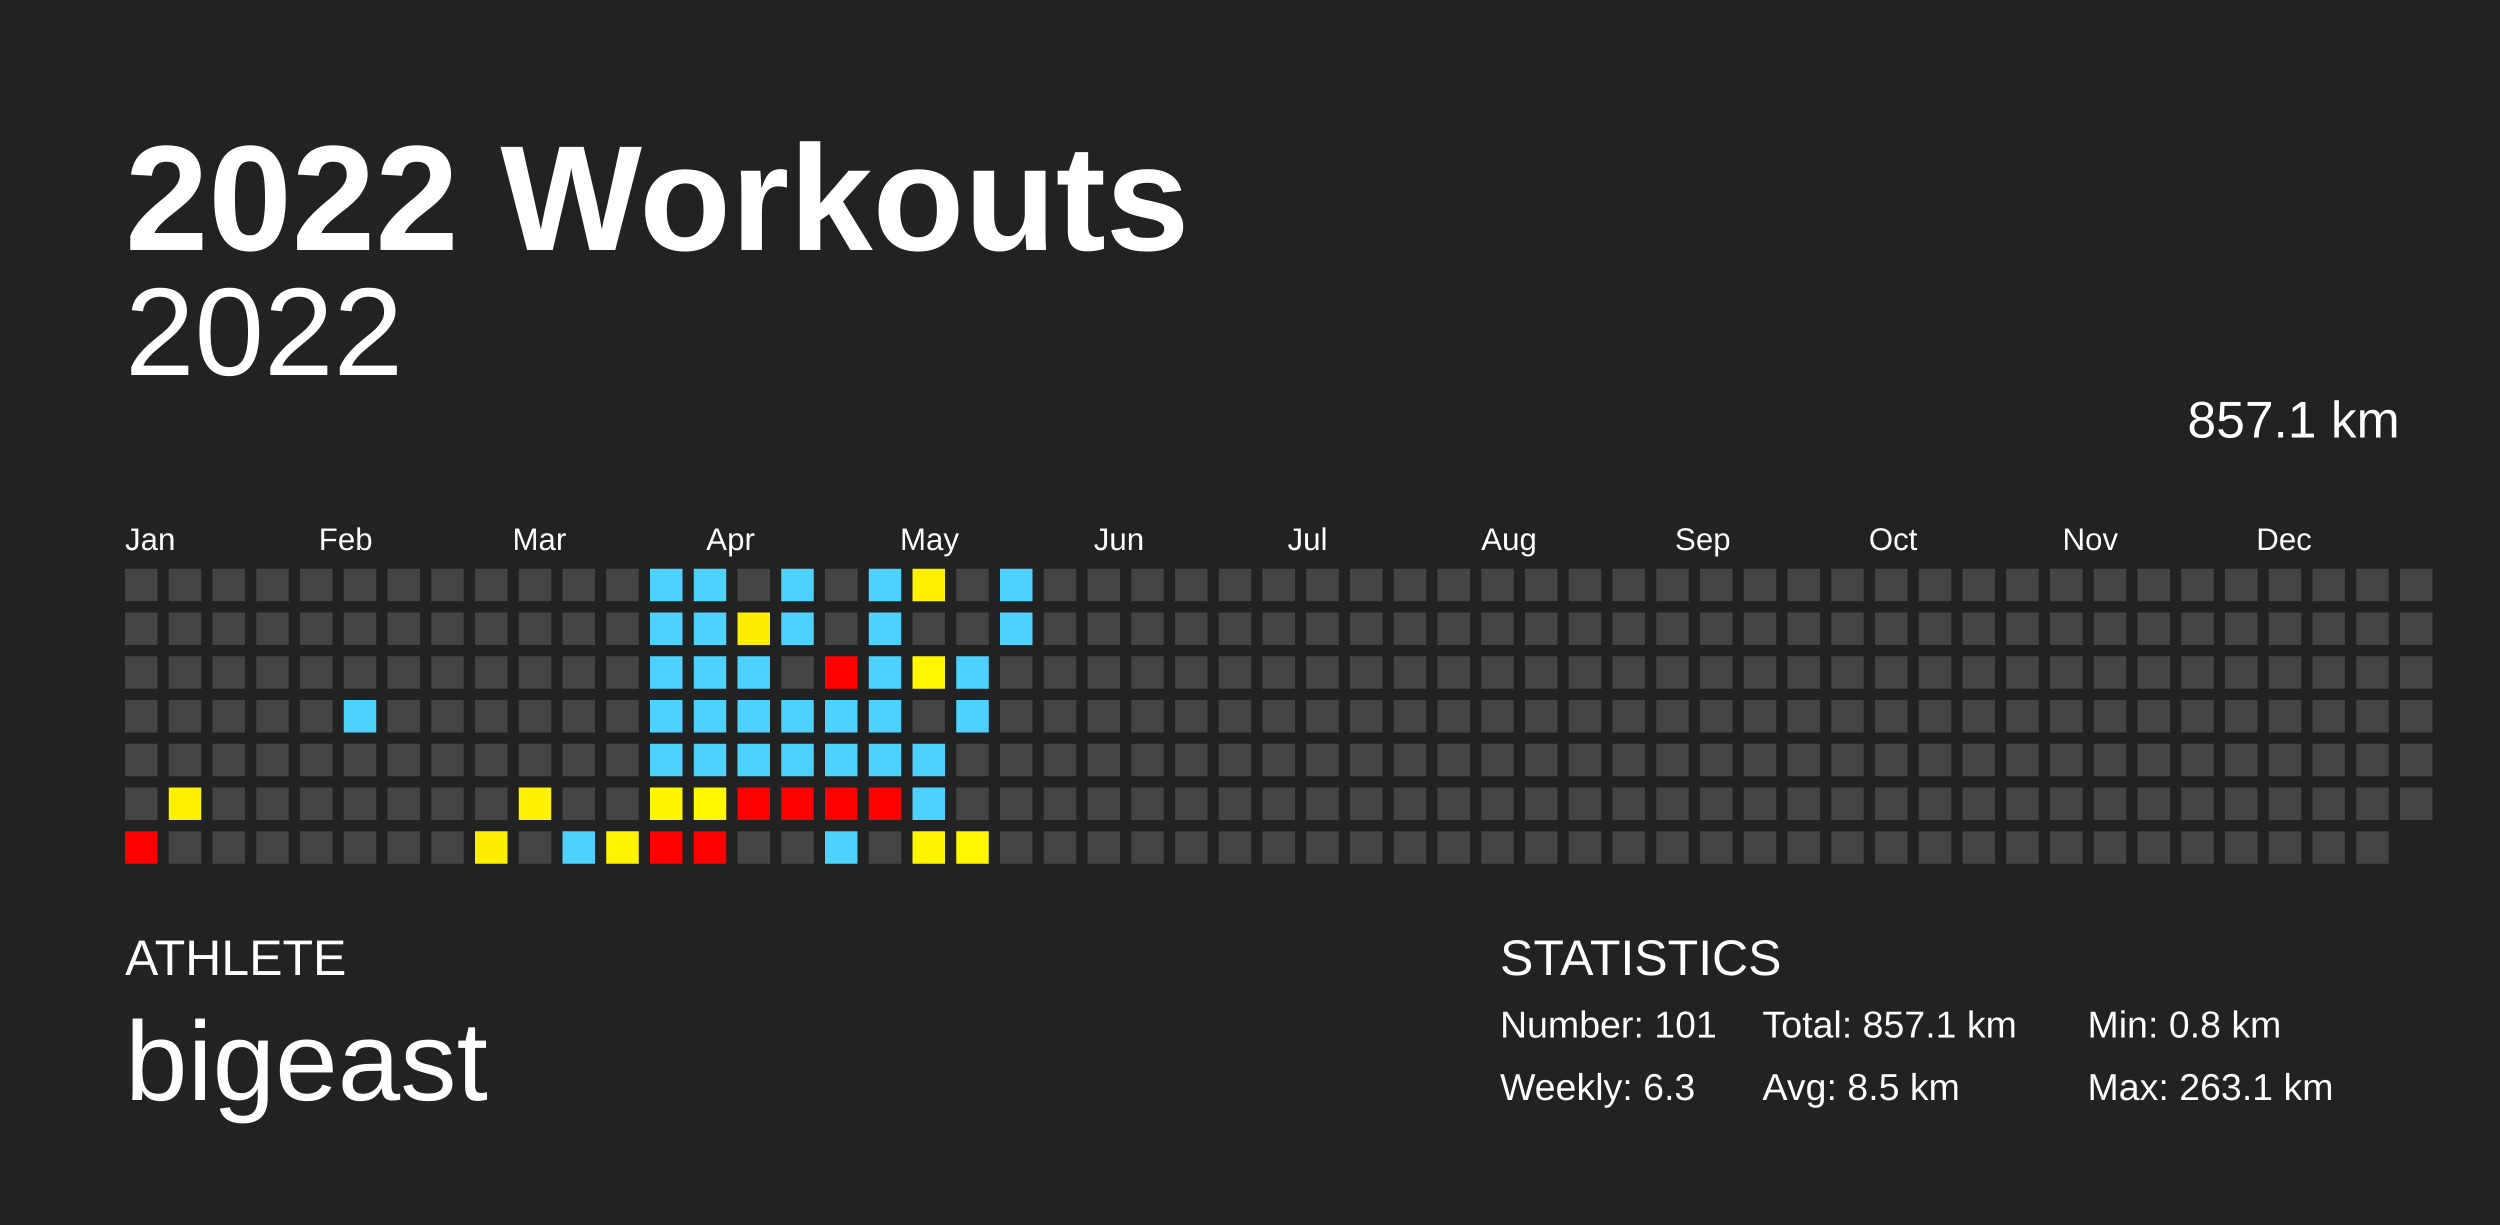
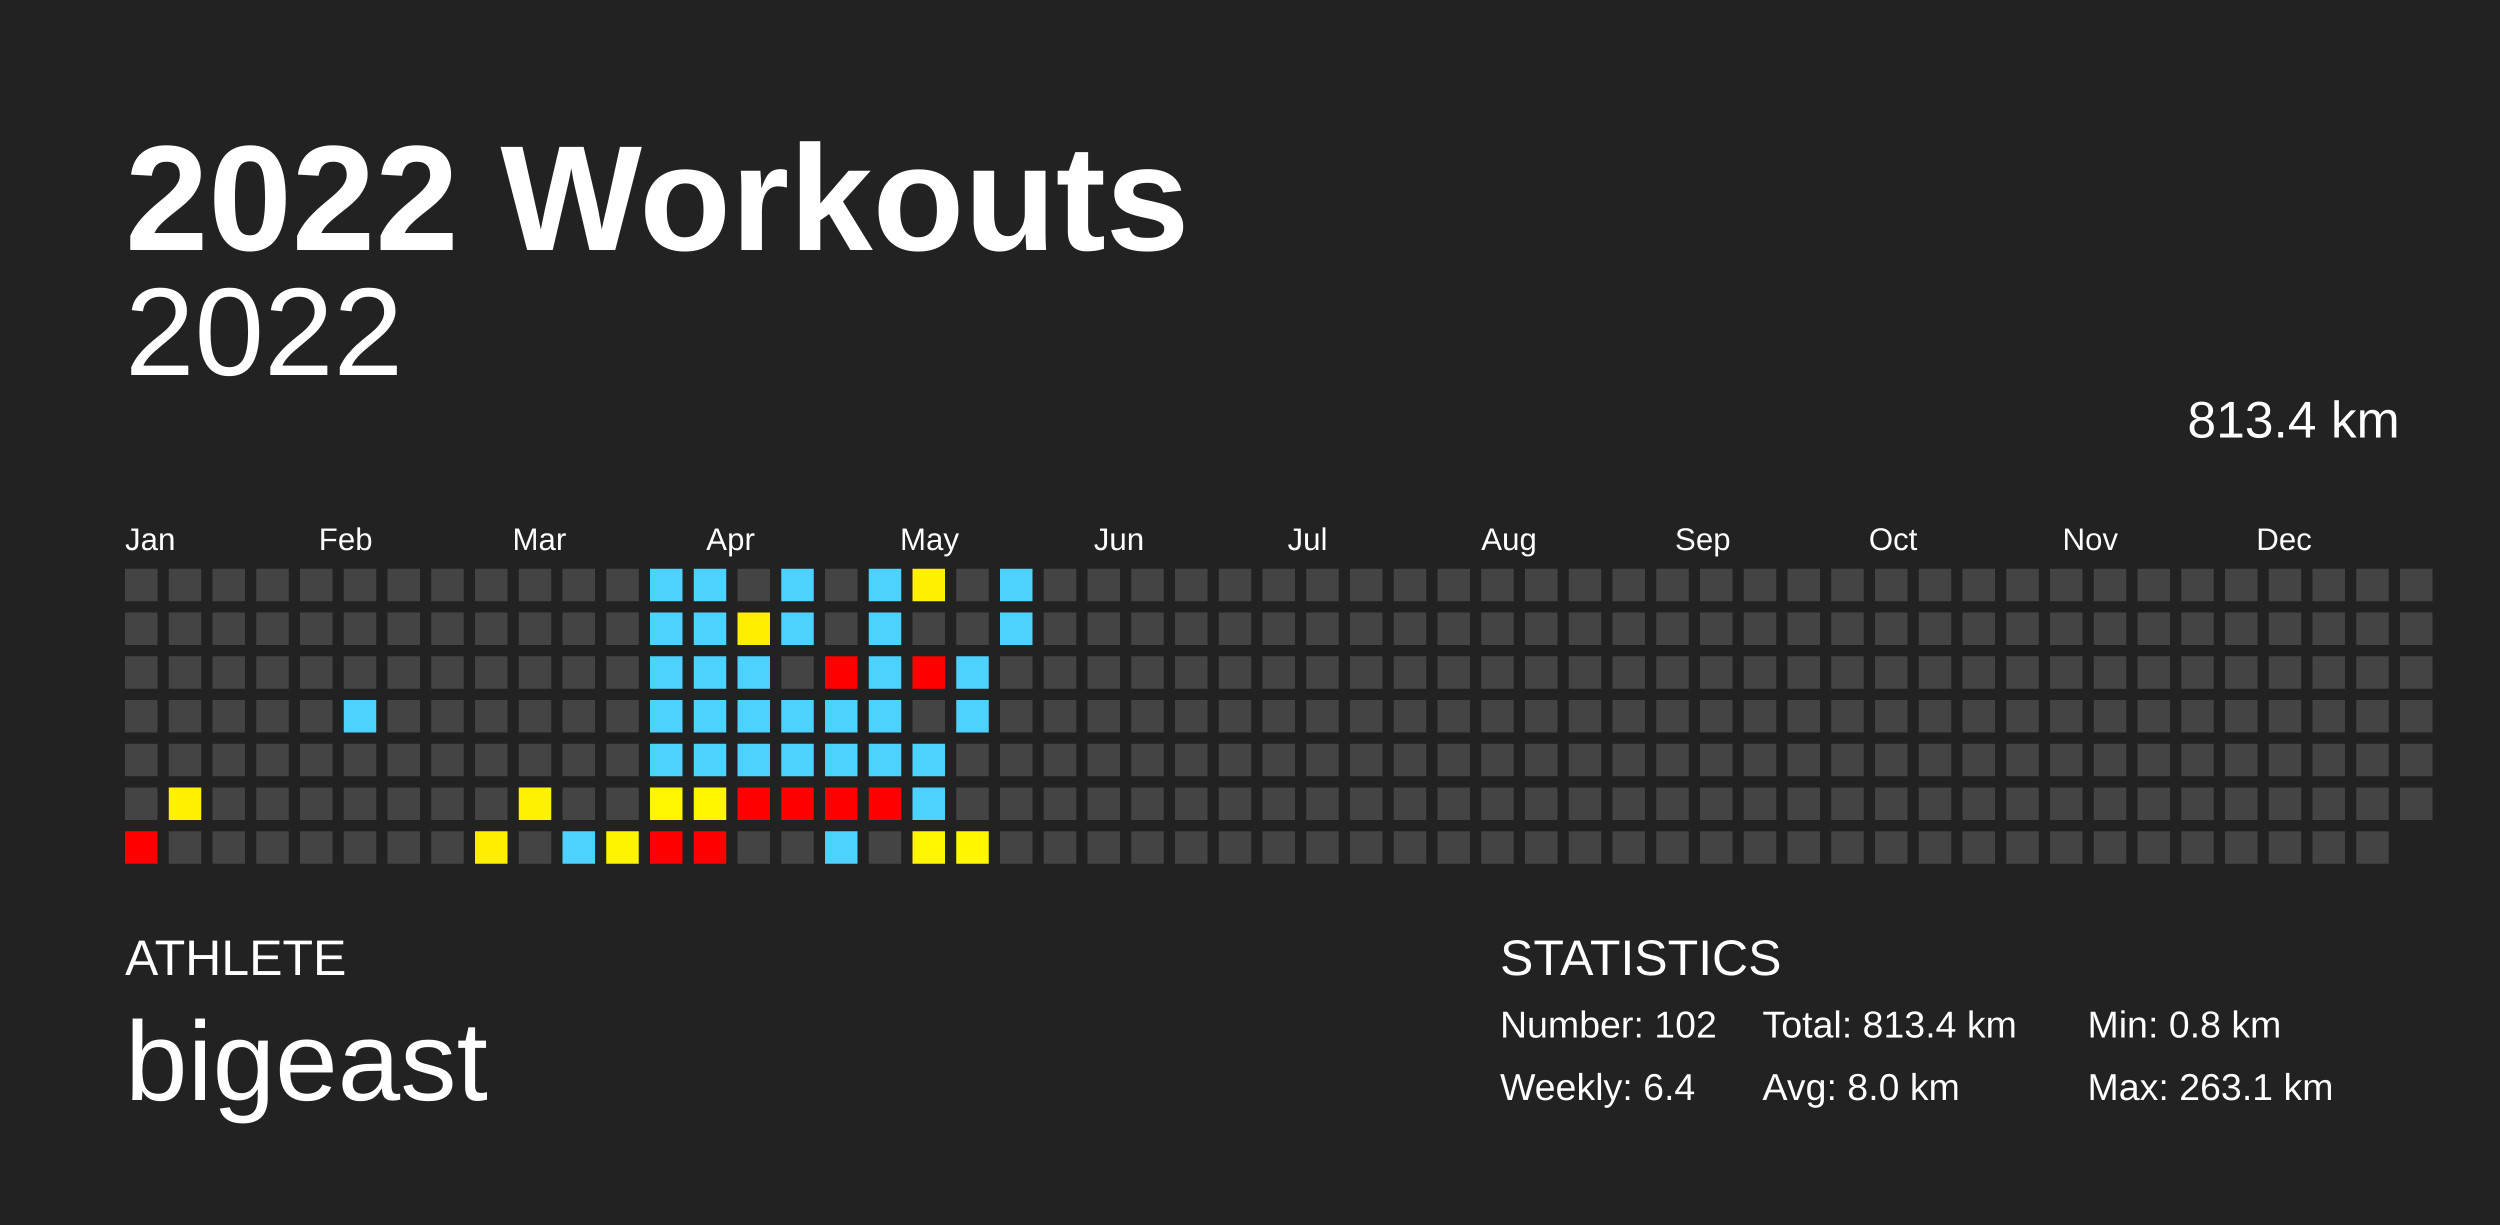
<svg xmlns="http://www.w3.org/2000/svg" baseProfile="full" height="98mm" version="1.1" viewBox="0,0,200,98" width="200mm">
  <defs />
  <rect fill="#222222" height="98" width="200" x="0" y="0" />
  <text fill="#FFFFFF" style="font-size:12px; font-family:Arial; font-weight:bold;" x="10" y="20">2022 Workouts</text>
  <text fill="#FFFFFF" style="font-size:4px; font-family:Arial" x="10" y="78">ATHLETE</text>
  <text fill="#FFFFFF" style="font-size:9px; font-family:Arial" x="10" y="88">bigeast</text>
  <text fill="#FFFFFF" style="font-size:4px; font-family:Arial" x="120" y="78">STATISTICS</text>
-   <text fill="#FFFFFF" style="font-size:3px; font-family:Arial" x="120" y="83">Number: 101</text>
-   <text fill="#FFFFFF" style="font-size:3px; font-family:Arial" x="120" y="88">Weekly: 6.3</text>
-   <text fill="#FFFFFF" style="font-size:3px; font-family:Arial" x="141" y="83">Total: 857.1 km</text>
-   <text fill="#FFFFFF" style="font-size:3px; font-family:Arial" x="141" y="88">Avg: 8.5 km</text>
+   <text fill="#FFFFFF" style="font-size:3px; font-family:Arial" x="120" y="83">Number: 102</text>
+   <text fill="#FFFFFF" style="font-size:3px; font-family:Arial" x="120" y="88">Weekly: 6.4</text>
+   <text fill="#FFFFFF" style="font-size:3px; font-family:Arial" x="141" y="83">Total: 813.4 km</text>
+   <text fill="#FFFFFF" style="font-size:3px; font-family:Arial" x="141" y="88">Avg: 8.0 km</text>
  <text fill="#FFFFFF" style="font-size:3px; font-family:Arial" x="167" y="83">Min: 0.8 km</text>
  <text fill="#FFFFFF" style="font-size:3px; font-family:Arial" x="167" y="88">Max: 263.1 km</text>
  <text alignment-baseline="hanging" fill="#FFFFFF" style="font-size:10.0px; font-family:Arial;" x="10" y="30">2022</text>
-   <text alignment-baseline="hanging" fill="#FFFFFF" style="font-size:4.125px; font-family:Arial;" x="175" y="35">857.1 km</text>
+   <text alignment-baseline="hanging" fill="#FFFFFF" style="font-size:4.125px; font-family:Arial;" x="175" y="35">813.4 km</text>
  <text fill="#FFFFFF" style="font-size:2.5px; font-family:Arial" x="10.0" y="44">Jan</text>
  <text fill="#FFFFFF" style="font-size:2.5px; font-family:Arial" x="25.5" y="44">Feb</text>
  <text fill="#FFFFFF" style="font-size:2.5px; font-family:Arial" x="41.0" y="44">Mar</text>
  <text fill="#FFFFFF" style="font-size:2.5px; font-family:Arial" x="56.5" y="44">Apr</text>
  <text fill="#FFFFFF" style="font-size:2.5px; font-family:Arial" x="72.0" y="44">May</text>
  <text fill="#FFFFFF" style="font-size:2.5px; font-family:Arial" x="87.5" y="44">Jun</text>
  <text fill="#FFFFFF" style="font-size:2.5px; font-family:Arial" x="103.0" y="44">Jul</text>
  <text fill="#FFFFFF" style="font-size:2.5px; font-family:Arial" x="118.5" y="44">Aug</text>
  <text fill="#FFFFFF" style="font-size:2.5px; font-family:Arial" x="134.0" y="44">Sep</text>
  <text fill="#FFFFFF" style="font-size:2.5px; font-family:Arial" x="149.5" y="44">Oct</text>
  <text fill="#FFFFFF" style="font-size:2.5px; font-family:Arial" x="165.0" y="44">Nov</text>
  <text fill="#FFFFFF" style="font-size:2.5px; font-family:Arial" x="180.5" y="44">Dec</text>
  <rect fill="#444444" height="2.6" width="2.6" x="10.0" y="45.5" />
  <rect fill="#444444" height="2.6" width="2.6" x="10.0" y="49.0" />
  <rect fill="#444444" height="2.6" width="2.6" x="10.0" y="52.5" />
  <rect fill="#444444" height="2.6" width="2.6" x="10.0" y="56.0" />
  <rect fill="#444444" height="2.6" width="2.6" x="10.0" y="59.5" />
  <rect fill="#444444" height="2.6" width="2.6" x="10.0" y="63.0" />
  <rect fill="red" height="2.6" width="2.6" x="10.0" y="66.5" />
  <rect fill="#444444" height="2.6" width="2.6" x="13.5" y="45.5" />
  <rect fill="#444444" height="2.6" width="2.6" x="13.5" y="49.0" />
  <rect fill="#444444" height="2.6" width="2.6" x="13.5" y="52.5" />
  <rect fill="#444444" height="2.6" width="2.6" x="13.5" y="56.0" />
  <rect fill="#444444" height="2.6" width="2.6" x="13.5" y="59.5" />
  <rect fill="#fff100" height="2.6" width="2.6" x="13.5" y="63.0" />
  <rect fill="#444444" height="2.6" width="2.6" x="13.5" y="66.5" />
  <rect fill="#444444" height="2.6" width="2.6" x="17.0" y="45.5" />
  <rect fill="#444444" height="2.6" width="2.6" x="17.0" y="49.0" />
  <rect fill="#444444" height="2.6" width="2.6" x="17.0" y="52.5" />
  <rect fill="#444444" height="2.6" width="2.6" x="17.0" y="56.0" />
  <rect fill="#444444" height="2.6" width="2.6" x="17.0" y="59.5" />
  <rect fill="#444444" height="2.6" width="2.6" x="17.0" y="63.0" />
  <rect fill="#444444" height="2.6" width="2.6" x="17.0" y="66.5" />
  <rect fill="#444444" height="2.6" width="2.6" x="20.5" y="45.5" />
  <rect fill="#444444" height="2.6" width="2.6" x="20.5" y="49.0" />
  <rect fill="#444444" height="2.6" width="2.6" x="20.5" y="52.5" />
  <rect fill="#444444" height="2.6" width="2.6" x="20.5" y="56.0" />
  <rect fill="#444444" height="2.6" width="2.6" x="20.5" y="59.5" />
  <rect fill="#444444" height="2.6" width="2.6" x="20.5" y="63.0" />
  <rect fill="#444444" height="2.6" width="2.6" x="20.5" y="66.5" />
  <rect fill="#444444" height="2.6" width="2.6" x="24.0" y="45.5" />
  <rect fill="#444444" height="2.6" width="2.6" x="24.0" y="49.0" />
  <rect fill="#444444" height="2.6" width="2.6" x="24.0" y="52.5" />
  <rect fill="#444444" height="2.6" width="2.6" x="24.0" y="56.0" />
  <rect fill="#444444" height="2.6" width="2.6" x="24.0" y="59.5" />
  <rect fill="#444444" height="2.6" width="2.6" x="24.0" y="63.0" />
  <rect fill="#444444" height="2.6" width="2.6" x="24.0" y="66.5" />
  <rect fill="#444444" height="2.6" width="2.6" x="27.5" y="45.5" />
  <rect fill="#444444" height="2.6" width="2.6" x="27.5" y="49.0" />
  <rect fill="#444444" height="2.6" width="2.6" x="27.5" y="52.5" />
  <rect fill="#4dd2ff" height="2.6" width="2.6" x="27.5" y="56.0" />
  <rect fill="#444444" height="2.6" width="2.6" x="27.5" y="59.5" />
  <rect fill="#444444" height="2.6" width="2.6" x="27.5" y="63.0" />
  <rect fill="#444444" height="2.6" width="2.6" x="27.5" y="66.5" />
  <rect fill="#444444" height="2.6" width="2.6" x="31.0" y="45.5" />
  <rect fill="#444444" height="2.6" width="2.6" x="31.0" y="49.0" />
  <rect fill="#444444" height="2.6" width="2.6" x="31.0" y="52.5" />
  <rect fill="#444444" height="2.6" width="2.6" x="31.0" y="56.0" />
  <rect fill="#444444" height="2.6" width="2.6" x="31.0" y="59.5" />
  <rect fill="#444444" height="2.6" width="2.6" x="31.0" y="63.0" />
  <rect fill="#444444" height="2.6" width="2.6" x="31.0" y="66.5" />
  <rect fill="#444444" height="2.6" width="2.6" x="34.5" y="45.5" />
  <rect fill="#444444" height="2.6" width="2.6" x="34.5" y="49.0" />
  <rect fill="#444444" height="2.6" width="2.6" x="34.5" y="52.5" />
  <rect fill="#444444" height="2.6" width="2.6" x="34.5" y="56.0" />
  <rect fill="#444444" height="2.6" width="2.6" x="34.5" y="59.5" />
  <rect fill="#444444" height="2.6" width="2.6" x="34.5" y="63.0" />
  <rect fill="#444444" height="2.6" width="2.6" x="34.5" y="66.5" />
  <rect fill="#444444" height="2.6" width="2.6" x="38.0" y="45.5" />
  <rect fill="#444444" height="2.6" width="2.6" x="38.0" y="49.0" />
  <rect fill="#444444" height="2.6" width="2.6" x="38.0" y="52.5" />
  <rect fill="#444444" height="2.6" width="2.6" x="38.0" y="56.0" />
  <rect fill="#444444" height="2.6" width="2.6" x="38.0" y="59.5" />
  <rect fill="#444444" height="2.6" width="2.6" x="38.0" y="63.0" />
  <rect fill="#ffee00" height="2.6" width="2.6" x="38.0" y="66.5" />
  <rect fill="#444444" height="2.6" width="2.6" x="41.5" y="45.5" />
  <rect fill="#444444" height="2.6" width="2.6" x="41.5" y="49.0" />
  <rect fill="#444444" height="2.6" width="2.6" x="41.5" y="52.5" />
  <rect fill="#444444" height="2.6" width="2.6" x="41.5" y="56.0" />
  <rect fill="#444444" height="2.6" width="2.6" x="41.5" y="59.5" />
  <rect fill="#fff200" height="2.6" width="2.6" x="41.5" y="63.0" />
  <rect fill="#444444" height="2.6" width="2.6" x="41.5" y="66.5" />
  <rect fill="#444444" height="2.6" width="2.6" x="45.0" y="45.5" />
  <rect fill="#444444" height="2.6" width="2.6" x="45.0" y="49.0" />
  <rect fill="#444444" height="2.6" width="2.6" x="45.0" y="52.5" />
  <rect fill="#444444" height="2.6" width="2.6" x="45.0" y="56.0" />
  <rect fill="#444444" height="2.6" width="2.6" x="45.0" y="59.5" />
  <rect fill="#444444" height="2.6" width="2.6" x="45.0" y="63.0" />
  <rect fill="#4dd2ff" height="2.6" width="2.6" x="45.0" y="66.5" />
  <rect fill="#444444" height="2.6" width="2.6" x="48.5" y="45.5" />
  <rect fill="#444444" height="2.6" width="2.6" x="48.5" y="49.0" />
  <rect fill="#444444" height="2.6" width="2.6" x="48.5" y="52.5" />
  <rect fill="#444444" height="2.6" width="2.6" x="48.5" y="56.0" />
  <rect fill="#444444" height="2.6" width="2.6" x="48.5" y="59.5" />
  <rect fill="#444444" height="2.6" width="2.6" x="48.5" y="63.0" />
  <rect fill="#fff400" height="2.6" width="2.6" x="48.5" y="66.5" />
  <rect fill="#4dd2ff" height="2.6" width="2.6" x="52.0" y="45.5" />
  <rect fill="#4dd2ff" height="2.6" width="2.6" x="52.0" y="49.0" />
  <rect fill="#4dd2ff" height="2.6" width="2.6" x="52.0" y="52.5" />
  <rect fill="#4dd2ff" height="2.6" width="2.6" x="52.0" y="56.0" />
  <rect fill="#4dd2ff" height="2.6" width="2.6" x="52.0" y="59.5" />
  <rect fill="#fff500" height="2.6" width="2.6" x="52.0" y="63.0" />
  <rect fill="red" height="2.6" width="2.6" x="52.0" y="66.5" />
  <rect fill="#4dd2ff" height="2.6" width="2.6" x="55.5" y="45.5" />
  <rect fill="#4dd2ff" height="2.6" width="2.6" x="55.5" y="49.0" />
  <rect fill="#4dd2ff" height="2.6" width="2.6" x="55.5" y="52.5" />
  <rect fill="#4dd2ff" height="2.6" width="2.6" x="55.5" y="56.0" />
  <rect fill="#4dd2ff" height="2.6" width="2.6" x="55.5" y="59.5" />
  <rect fill="#fff600" height="2.6" width="2.6" x="55.5" y="63.0" />
  <rect fill="red" height="2.6" width="2.6" x="55.5" y="66.5" />
  <rect fill="#444444" height="2.6" width="2.6" x="59.0" y="45.5" />
  <rect fill="#ffee00" height="2.6" width="2.6" x="59.0" y="49.0" />
  <rect fill="#4dd2ff" height="2.6" width="2.6" x="59.0" y="52.5" />
  <rect fill="#4dd2ff" height="2.6" width="2.6" x="59.0" y="56.0" />
  <rect fill="#4dd2ff" height="2.6" width="2.6" x="59.0" y="59.5" />
  <rect fill="red" height="2.6" width="2.6" x="59.0" y="63.0" />
  <rect fill="#444444" height="2.6" width="2.6" x="59.0" y="66.5" />
  <rect fill="#4dd2ff" height="2.6" width="2.6" x="62.5" y="45.5" />
  <rect fill="#4dd2ff" height="2.6" width="2.6" x="62.5" y="49.0" />
  <rect fill="#444444" height="2.6" width="2.6" x="62.5" y="52.5" />
  <rect fill="#4dd2ff" height="2.6" width="2.6" x="62.5" y="56.0" />
  <rect fill="#4dd2ff" height="2.6" width="2.6" x="62.5" y="59.5" />
  <rect fill="red" height="2.6" width="2.6" x="62.5" y="63.0" />
  <rect fill="#444444" height="2.6" width="2.6" x="62.5" y="66.5" />
  <rect fill="#444444" height="2.6" width="2.6" x="66.0" y="45.5" />
  <rect fill="#444444" height="2.6" width="2.6" x="66.0" y="49.0" />
  <rect fill="red" height="2.6" width="2.6" x="66.0" y="52.5" />
  <rect fill="#4dd2ff" height="2.6" width="2.6" x="66.0" y="56.0" />
  <rect fill="#4dd2ff" height="2.6" width="2.6" x="66.0" y="59.5" />
  <rect fill="red" height="2.6" width="2.6" x="66.0" y="63.0" />
  <rect fill="#4dd2ff" height="2.6" width="2.6" x="66.0" y="66.5" />
  <rect fill="#4dd2ff" height="2.6" width="2.6" x="69.5" y="45.5" />
  <rect fill="#4dd2ff" height="2.6" width="2.6" x="69.5" y="49.0" />
  <rect fill="#4dd2ff" height="2.6" width="2.6" x="69.5" y="52.5" />
  <rect fill="#4dd2ff" height="2.6" width="2.6" x="69.5" y="56.0" />
  <rect fill="#4dd2ff" height="2.6" width="2.6" x="69.5" y="59.5" />
  <rect fill="red" height="2.6" width="2.6" x="69.5" y="63.0" />
  <rect fill="#444444" height="2.6" width="2.6" x="69.5" y="66.5" />
  <rect fill="#fff100" height="2.6" width="2.6" x="73.0" y="45.5" />
  <rect fill="#444444" height="2.6" width="2.6" x="73.0" y="49.0" />
-   <rect fill="#fff600" height="2.6" width="2.6" x="73.0" y="52.5" />
+   <rect fill="red" height="2.6" width="2.6" x="73.0" y="52.5" />
  <rect fill="#444444" height="2.6" width="2.6" x="73.0" y="56.0" />
  <rect fill="#4dd2ff" height="2.6" width="2.6" x="73.0" y="59.5" />
  <rect fill="#4dd2ff" height="2.6" width="2.6" x="73.0" y="63.0" />
  <rect fill="#fff500" height="2.6" width="2.6" x="73.0" y="66.5" />
  <rect fill="#444444" height="2.6" width="2.6" x="76.5" y="45.5" />
  <rect fill="#444444" height="2.6" width="2.6" x="76.5" y="49.0" />
  <rect fill="#4dd2ff" height="2.6" width="2.6" x="76.5" y="52.5" />
  <rect fill="#4dd2ff" height="2.6" width="2.6" x="76.5" y="56.0" />
  <rect fill="#444444" height="2.6" width="2.6" x="76.5" y="59.5" />
  <rect fill="#444444" height="2.6" width="2.6" x="76.5" y="63.0" />
  <rect fill="#fff600" height="2.6" width="2.6" x="76.5" y="66.5" />
  <rect fill="#4dd2ff" height="2.6" width="2.6" x="80.0" y="45.5" />
  <rect fill="#4dd2ff" height="2.6" width="2.6" x="80.0" y="49.0" />
  <rect fill="#444444" height="2.6" width="2.6" x="80.0" y="52.5" />
  <rect fill="#444444" height="2.6" width="2.6" x="80.0" y="56.0" />
  <rect fill="#444444" height="2.6" width="2.6" x="80.0" y="59.5" />
  <rect fill="#444444" height="2.6" width="2.6" x="80.0" y="63.0" />
  <rect fill="#444444" height="2.6" width="2.6" x="80.0" y="66.5" />
  <rect fill="#444444" height="2.6" width="2.6" x="83.5" y="45.5" />
  <rect fill="#444444" height="2.6" width="2.6" x="83.5" y="49.0" />
  <rect fill="#444444" height="2.6" width="2.6" x="83.5" y="52.5" />
  <rect fill="#444444" height="2.6" width="2.6" x="83.5" y="56.0" />
  <rect fill="#444444" height="2.6" width="2.6" x="83.5" y="59.5" />
  <rect fill="#444444" height="2.6" width="2.6" x="83.5" y="63.0" />
  <rect fill="#444444" height="2.6" width="2.6" x="83.5" y="66.5" />
  <rect fill="#444444" height="2.6" width="2.6" x="87.0" y="45.5" />
  <rect fill="#444444" height="2.6" width="2.6" x="87.0" y="49.0" />
  <rect fill="#444444" height="2.6" width="2.6" x="87.0" y="52.5" />
  <rect fill="#444444" height="2.6" width="2.6" x="87.0" y="56.0" />
  <rect fill="#444444" height="2.6" width="2.6" x="87.0" y="59.5" />
  <rect fill="#444444" height="2.6" width="2.6" x="87.0" y="63.0" />
  <rect fill="#444444" height="2.6" width="2.6" x="87.0" y="66.5" />
  <rect fill="#444444" height="2.6" width="2.6" x="90.5" y="45.5" />
  <rect fill="#444444" height="2.6" width="2.6" x="90.5" y="49.0" />
  <rect fill="#444444" height="2.6" width="2.6" x="90.5" y="52.5" />
  <rect fill="#444444" height="2.6" width="2.6" x="90.5" y="56.0" />
  <rect fill="#444444" height="2.6" width="2.6" x="90.5" y="59.5" />
  <rect fill="#444444" height="2.6" width="2.6" x="90.5" y="63.0" />
  <rect fill="#444444" height="2.6" width="2.6" x="90.5" y="66.5" />
  <rect fill="#444444" height="2.6" width="2.6" x="94.0" y="45.5" />
  <rect fill="#444444" height="2.6" width="2.6" x="94.0" y="49.0" />
  <rect fill="#444444" height="2.6" width="2.6" x="94.0" y="52.5" />
  <rect fill="#444444" height="2.6" width="2.6" x="94.0" y="56.0" />
  <rect fill="#444444" height="2.6" width="2.6" x="94.0" y="59.5" />
  <rect fill="#444444" height="2.6" width="2.6" x="94.0" y="63.0" />
  <rect fill="#444444" height="2.6" width="2.6" x="94.0" y="66.5" />
  <rect fill="#444444" height="2.6" width="2.6" x="97.5" y="45.5" />
  <rect fill="#444444" height="2.6" width="2.6" x="97.5" y="49.0" />
  <rect fill="#444444" height="2.6" width="2.6" x="97.5" y="52.5" />
  <rect fill="#444444" height="2.6" width="2.6" x="97.5" y="56.0" />
  <rect fill="#444444" height="2.6" width="2.6" x="97.5" y="59.5" />
  <rect fill="#444444" height="2.6" width="2.6" x="97.5" y="63.0" />
  <rect fill="#444444" height="2.6" width="2.6" x="97.5" y="66.5" />
  <rect fill="#444444" height="2.6" width="2.6" x="101.0" y="45.5" />
  <rect fill="#444444" height="2.6" width="2.6" x="101.0" y="49.0" />
  <rect fill="#444444" height="2.6" width="2.6" x="101.0" y="52.5" />
  <rect fill="#444444" height="2.6" width="2.6" x="101.0" y="56.0" />
  <rect fill="#444444" height="2.6" width="2.6" x="101.0" y="59.5" />
  <rect fill="#444444" height="2.6" width="2.6" x="101.0" y="63.0" />
  <rect fill="#444444" height="2.6" width="2.6" x="101.0" y="66.5" />
  <rect fill="#444444" height="2.6" width="2.6" x="104.5" y="45.5" />
  <rect fill="#444444" height="2.6" width="2.6" x="104.5" y="49.0" />
  <rect fill="#444444" height="2.6" width="2.6" x="104.5" y="52.5" />
  <rect fill="#444444" height="2.6" width="2.6" x="104.5" y="56.0" />
  <rect fill="#444444" height="2.6" width="2.6" x="104.5" y="59.5" />
  <rect fill="#444444" height="2.6" width="2.6" x="104.5" y="63.0" />
  <rect fill="#444444" height="2.6" width="2.6" x="104.5" y="66.5" />
  <rect fill="#444444" height="2.6" width="2.6" x="108.0" y="45.5" />
  <rect fill="#444444" height="2.6" width="2.6" x="108.0" y="49.0" />
  <rect fill="#444444" height="2.6" width="2.6" x="108.0" y="52.5" />
  <rect fill="#444444" height="2.6" width="2.6" x="108.0" y="56.0" />
  <rect fill="#444444" height="2.6" width="2.6" x="108.0" y="59.5" />
  <rect fill="#444444" height="2.6" width="2.6" x="108.0" y="63.0" />
  <rect fill="#444444" height="2.6" width="2.6" x="108.0" y="66.5" />
  <rect fill="#444444" height="2.6" width="2.6" x="111.5" y="45.5" />
  <rect fill="#444444" height="2.6" width="2.6" x="111.5" y="49.0" />
  <rect fill="#444444" height="2.6" width="2.6" x="111.5" y="52.5" />
  <rect fill="#444444" height="2.6" width="2.6" x="111.5" y="56.0" />
  <rect fill="#444444" height="2.6" width="2.6" x="111.5" y="59.5" />
  <rect fill="#444444" height="2.6" width="2.6" x="111.5" y="63.0" />
  <rect fill="#444444" height="2.6" width="2.6" x="111.5" y="66.5" />
  <rect fill="#444444" height="2.6" width="2.6" x="115.0" y="45.5" />
  <rect fill="#444444" height="2.6" width="2.6" x="115.0" y="49.0" />
  <rect fill="#444444" height="2.6" width="2.6" x="115.0" y="52.5" />
  <rect fill="#444444" height="2.6" width="2.6" x="115.0" y="56.0" />
  <rect fill="#444444" height="2.6" width="2.6" x="115.0" y="59.5" />
  <rect fill="#444444" height="2.6" width="2.6" x="115.0" y="63.0" />
  <rect fill="#444444" height="2.6" width="2.6" x="115.0" y="66.5" />
  <rect fill="#444444" height="2.6" width="2.6" x="118.5" y="45.5" />
  <rect fill="#444444" height="2.6" width="2.6" x="118.5" y="49.0" />
  <rect fill="#444444" height="2.6" width="2.6" x="118.5" y="52.5" />
  <rect fill="#444444" height="2.6" width="2.6" x="118.5" y="56.0" />
  <rect fill="#444444" height="2.6" width="2.6" x="118.5" y="59.5" />
  <rect fill="#444444" height="2.6" width="2.6" x="118.5" y="63.0" />
  <rect fill="#444444" height="2.6" width="2.6" x="118.5" y="66.5" />
  <rect fill="#444444" height="2.6" width="2.6" x="122.0" y="45.5" />
  <rect fill="#444444" height="2.6" width="2.6" x="122.0" y="49.0" />
  <rect fill="#444444" height="2.6" width="2.6" x="122.0" y="52.5" />
  <rect fill="#444444" height="2.6" width="2.6" x="122.0" y="56.0" />
  <rect fill="#444444" height="2.6" width="2.6" x="122.0" y="59.5" />
  <rect fill="#444444" height="2.6" width="2.6" x="122.0" y="63.0" />
  <rect fill="#444444" height="2.6" width="2.6" x="122.0" y="66.5" />
  <rect fill="#444444" height="2.6" width="2.6" x="125.5" y="45.5" />
  <rect fill="#444444" height="2.6" width="2.6" x="125.5" y="49.0" />
  <rect fill="#444444" height="2.6" width="2.6" x="125.5" y="52.5" />
  <rect fill="#444444" height="2.6" width="2.6" x="125.5" y="56.0" />
  <rect fill="#444444" height="2.6" width="2.6" x="125.5" y="59.5" />
  <rect fill="#444444" height="2.6" width="2.6" x="125.5" y="63.0" />
  <rect fill="#444444" height="2.6" width="2.6" x="125.5" y="66.5" />
  <rect fill="#444444" height="2.6" width="2.6" x="129.0" y="45.5" />
  <rect fill="#444444" height="2.6" width="2.6" x="129.0" y="49.0" />
  <rect fill="#444444" height="2.6" width="2.6" x="129.0" y="52.5" />
  <rect fill="#444444" height="2.6" width="2.6" x="129.0" y="56.0" />
  <rect fill="#444444" height="2.6" width="2.6" x="129.0" y="59.5" />
  <rect fill="#444444" height="2.6" width="2.6" x="129.0" y="63.0" />
  <rect fill="#444444" height="2.6" width="2.6" x="129.0" y="66.5" />
  <rect fill="#444444" height="2.6" width="2.6" x="132.5" y="45.5" />
  <rect fill="#444444" height="2.6" width="2.6" x="132.5" y="49.0" />
  <rect fill="#444444" height="2.6" width="2.6" x="132.5" y="52.5" />
  <rect fill="#444444" height="2.6" width="2.6" x="132.5" y="56.0" />
  <rect fill="#444444" height="2.6" width="2.6" x="132.5" y="59.5" />
  <rect fill="#444444" height="2.6" width="2.6" x="132.5" y="63.0" />
  <rect fill="#444444" height="2.6" width="2.6" x="132.5" y="66.5" />
  <rect fill="#444444" height="2.6" width="2.6" x="136.0" y="45.5" />
  <rect fill="#444444" height="2.6" width="2.6" x="136.0" y="49.0" />
  <rect fill="#444444" height="2.6" width="2.6" x="136.0" y="52.5" />
  <rect fill="#444444" height="2.6" width="2.6" x="136.0" y="56.0" />
  <rect fill="#444444" height="2.6" width="2.6" x="136.0" y="59.5" />
  <rect fill="#444444" height="2.6" width="2.6" x="136.0" y="63.0" />
  <rect fill="#444444" height="2.6" width="2.6" x="136.0" y="66.5" />
  <rect fill="#444444" height="2.6" width="2.6" x="139.5" y="45.5" />
  <rect fill="#444444" height="2.6" width="2.6" x="139.5" y="49.0" />
  <rect fill="#444444" height="2.6" width="2.6" x="139.5" y="52.5" />
  <rect fill="#444444" height="2.6" width="2.6" x="139.5" y="56.0" />
  <rect fill="#444444" height="2.6" width="2.6" x="139.5" y="59.5" />
  <rect fill="#444444" height="2.6" width="2.6" x="139.5" y="63.0" />
  <rect fill="#444444" height="2.6" width="2.6" x="139.5" y="66.5" />
  <rect fill="#444444" height="2.6" width="2.6" x="143.0" y="45.5" />
  <rect fill="#444444" height="2.6" width="2.6" x="143.0" y="49.0" />
  <rect fill="#444444" height="2.6" width="2.6" x="143.0" y="52.5" />
  <rect fill="#444444" height="2.6" width="2.6" x="143.0" y="56.0" />
  <rect fill="#444444" height="2.6" width="2.6" x="143.0" y="59.5" />
  <rect fill="#444444" height="2.6" width="2.6" x="143.0" y="63.0" />
  <rect fill="#444444" height="2.6" width="2.6" x="143.0" y="66.5" />
  <rect fill="#444444" height="2.6" width="2.6" x="146.5" y="45.5" />
  <rect fill="#444444" height="2.6" width="2.6" x="146.5" y="49.0" />
  <rect fill="#444444" height="2.6" width="2.6" x="146.5" y="52.5" />
  <rect fill="#444444" height="2.6" width="2.6" x="146.5" y="56.0" />
  <rect fill="#444444" height="2.6" width="2.6" x="146.5" y="59.5" />
  <rect fill="#444444" height="2.6" width="2.6" x="146.5" y="63.0" />
  <rect fill="#444444" height="2.6" width="2.6" x="146.5" y="66.5" />
  <rect fill="#444444" height="2.6" width="2.6" x="150.0" y="45.5" />
  <rect fill="#444444" height="2.6" width="2.6" x="150.0" y="49.0" />
  <rect fill="#444444" height="2.6" width="2.6" x="150.0" y="52.5" />
  <rect fill="#444444" height="2.6" width="2.6" x="150.0" y="56.0" />
  <rect fill="#444444" height="2.6" width="2.6" x="150.0" y="59.5" />
  <rect fill="#444444" height="2.6" width="2.6" x="150.0" y="63.0" />
  <rect fill="#444444" height="2.6" width="2.6" x="150.0" y="66.5" />
  <rect fill="#444444" height="2.6" width="2.6" x="153.5" y="45.5" />
  <rect fill="#444444" height="2.6" width="2.6" x="153.5" y="49.0" />
  <rect fill="#444444" height="2.6" width="2.6" x="153.5" y="52.5" />
  <rect fill="#444444" height="2.6" width="2.6" x="153.5" y="56.0" />
  <rect fill="#444444" height="2.6" width="2.6" x="153.5" y="59.5" />
  <rect fill="#444444" height="2.6" width="2.6" x="153.5" y="63.0" />
  <rect fill="#444444" height="2.6" width="2.6" x="153.5" y="66.5" />
  <rect fill="#444444" height="2.6" width="2.6" x="157.0" y="45.5" />
  <rect fill="#444444" height="2.6" width="2.6" x="157.0" y="49.0" />
  <rect fill="#444444" height="2.6" width="2.6" x="157.0" y="52.5" />
  <rect fill="#444444" height="2.6" width="2.6" x="157.0" y="56.0" />
  <rect fill="#444444" height="2.6" width="2.6" x="157.0" y="59.5" />
  <rect fill="#444444" height="2.6" width="2.6" x="157.0" y="63.0" />
  <rect fill="#444444" height="2.6" width="2.6" x="157.0" y="66.5" />
  <rect fill="#444444" height="2.6" width="2.6" x="160.5" y="45.5" />
  <rect fill="#444444" height="2.6" width="2.6" x="160.5" y="49.0" />
  <rect fill="#444444" height="2.6" width="2.6" x="160.5" y="52.5" />
  <rect fill="#444444" height="2.6" width="2.6" x="160.5" y="56.0" />
  <rect fill="#444444" height="2.6" width="2.6" x="160.5" y="59.5" />
  <rect fill="#444444" height="2.6" width="2.6" x="160.5" y="63.0" />
  <rect fill="#444444" height="2.6" width="2.6" x="160.5" y="66.5" />
  <rect fill="#444444" height="2.6" width="2.6" x="164.0" y="45.5" />
  <rect fill="#444444" height="2.6" width="2.6" x="164.0" y="49.0" />
  <rect fill="#444444" height="2.6" width="2.6" x="164.0" y="52.5" />
  <rect fill="#444444" height="2.6" width="2.6" x="164.0" y="56.0" />
  <rect fill="#444444" height="2.6" width="2.6" x="164.0" y="59.5" />
  <rect fill="#444444" height="2.6" width="2.6" x="164.0" y="63.0" />
  <rect fill="#444444" height="2.6" width="2.6" x="164.0" y="66.5" />
  <rect fill="#444444" height="2.6" width="2.6" x="167.5" y="45.5" />
  <rect fill="#444444" height="2.6" width="2.6" x="167.5" y="49.0" />
  <rect fill="#444444" height="2.6" width="2.6" x="167.5" y="52.5" />
  <rect fill="#444444" height="2.6" width="2.6" x="167.5" y="56.0" />
  <rect fill="#444444" height="2.6" width="2.6" x="167.5" y="59.5" />
  <rect fill="#444444" height="2.6" width="2.6" x="167.5" y="63.0" />
  <rect fill="#444444" height="2.6" width="2.6" x="167.5" y="66.5" />
  <rect fill="#444444" height="2.6" width="2.6" x="171.0" y="45.5" />
  <rect fill="#444444" height="2.6" width="2.6" x="171.0" y="49.0" />
  <rect fill="#444444" height="2.6" width="2.6" x="171.0" y="52.5" />
  <rect fill="#444444" height="2.6" width="2.6" x="171.0" y="56.0" />
  <rect fill="#444444" height="2.6" width="2.6" x="171.0" y="59.5" />
  <rect fill="#444444" height="2.6" width="2.6" x="171.0" y="63.0" />
  <rect fill="#444444" height="2.6" width="2.6" x="171.0" y="66.5" />
  <rect fill="#444444" height="2.6" width="2.6" x="174.5" y="45.5" />
  <rect fill="#444444" height="2.6" width="2.6" x="174.5" y="49.0" />
  <rect fill="#444444" height="2.6" width="2.6" x="174.5" y="52.5" />
  <rect fill="#444444" height="2.6" width="2.6" x="174.5" y="56.0" />
  <rect fill="#444444" height="2.6" width="2.6" x="174.5" y="59.5" />
  <rect fill="#444444" height="2.6" width="2.6" x="174.5" y="63.0" />
  <rect fill="#444444" height="2.6" width="2.6" x="174.5" y="66.5" />
  <rect fill="#444444" height="2.6" width="2.6" x="178.0" y="45.5" />
  <rect fill="#444444" height="2.6" width="2.6" x="178.0" y="49.0" />
  <rect fill="#444444" height="2.6" width="2.6" x="178.0" y="52.5" />
  <rect fill="#444444" height="2.6" width="2.6" x="178.0" y="56.0" />
  <rect fill="#444444" height="2.6" width="2.6" x="178.0" y="59.5" />
  <rect fill="#444444" height="2.6" width="2.6" x="178.0" y="63.0" />
  <rect fill="#444444" height="2.6" width="2.6" x="178.0" y="66.5" />
  <rect fill="#444444" height="2.6" width="2.6" x="181.5" y="45.5" />
  <rect fill="#444444" height="2.6" width="2.6" x="181.5" y="49.0" />
  <rect fill="#444444" height="2.6" width="2.6" x="181.5" y="52.5" />
  <rect fill="#444444" height="2.6" width="2.6" x="181.5" y="56.0" />
  <rect fill="#444444" height="2.6" width="2.6" x="181.5" y="59.5" />
  <rect fill="#444444" height="2.6" width="2.6" x="181.5" y="63.0" />
  <rect fill="#444444" height="2.6" width="2.6" x="181.5" y="66.5" />
  <rect fill="#444444" height="2.6" width="2.6" x="185.0" y="45.5" />
  <rect fill="#444444" height="2.6" width="2.6" x="185.0" y="49.0" />
  <rect fill="#444444" height="2.6" width="2.6" x="185.0" y="52.5" />
  <rect fill="#444444" height="2.6" width="2.6" x="185.0" y="56.0" />
  <rect fill="#444444" height="2.6" width="2.6" x="185.0" y="59.5" />
  <rect fill="#444444" height="2.6" width="2.6" x="185.0" y="63.0" />
  <rect fill="#444444" height="2.6" width="2.6" x="185.0" y="66.5" />
  <rect fill="#444444" height="2.6" width="2.6" x="188.5" y="45.5" />
  <rect fill="#444444" height="2.6" width="2.6" x="188.5" y="49.0" />
  <rect fill="#444444" height="2.6" width="2.6" x="188.5" y="52.5" />
  <rect fill="#444444" height="2.6" width="2.6" x="188.5" y="56.0" />
  <rect fill="#444444" height="2.6" width="2.6" x="188.5" y="59.5" />
  <rect fill="#444444" height="2.6" width="2.6" x="188.5" y="63.0" />
  <rect fill="#444444" height="2.6" width="2.6" x="188.5" y="66.5" />
  <rect fill="#444444" height="2.6" width="2.6" x="192.0" y="45.5" />
  <rect fill="#444444" height="2.6" width="2.6" x="192.0" y="49.0" />
  <rect fill="#444444" height="2.6" width="2.6" x="192.0" y="52.5" />
  <rect fill="#444444" height="2.6" width="2.6" x="192.0" y="56.0" />
  <rect fill="#444444" height="2.6" width="2.6" x="192.0" y="59.5" />
  <rect fill="#444444" height="2.6" width="2.6" x="192.0" y="63.0" />
</svg>
